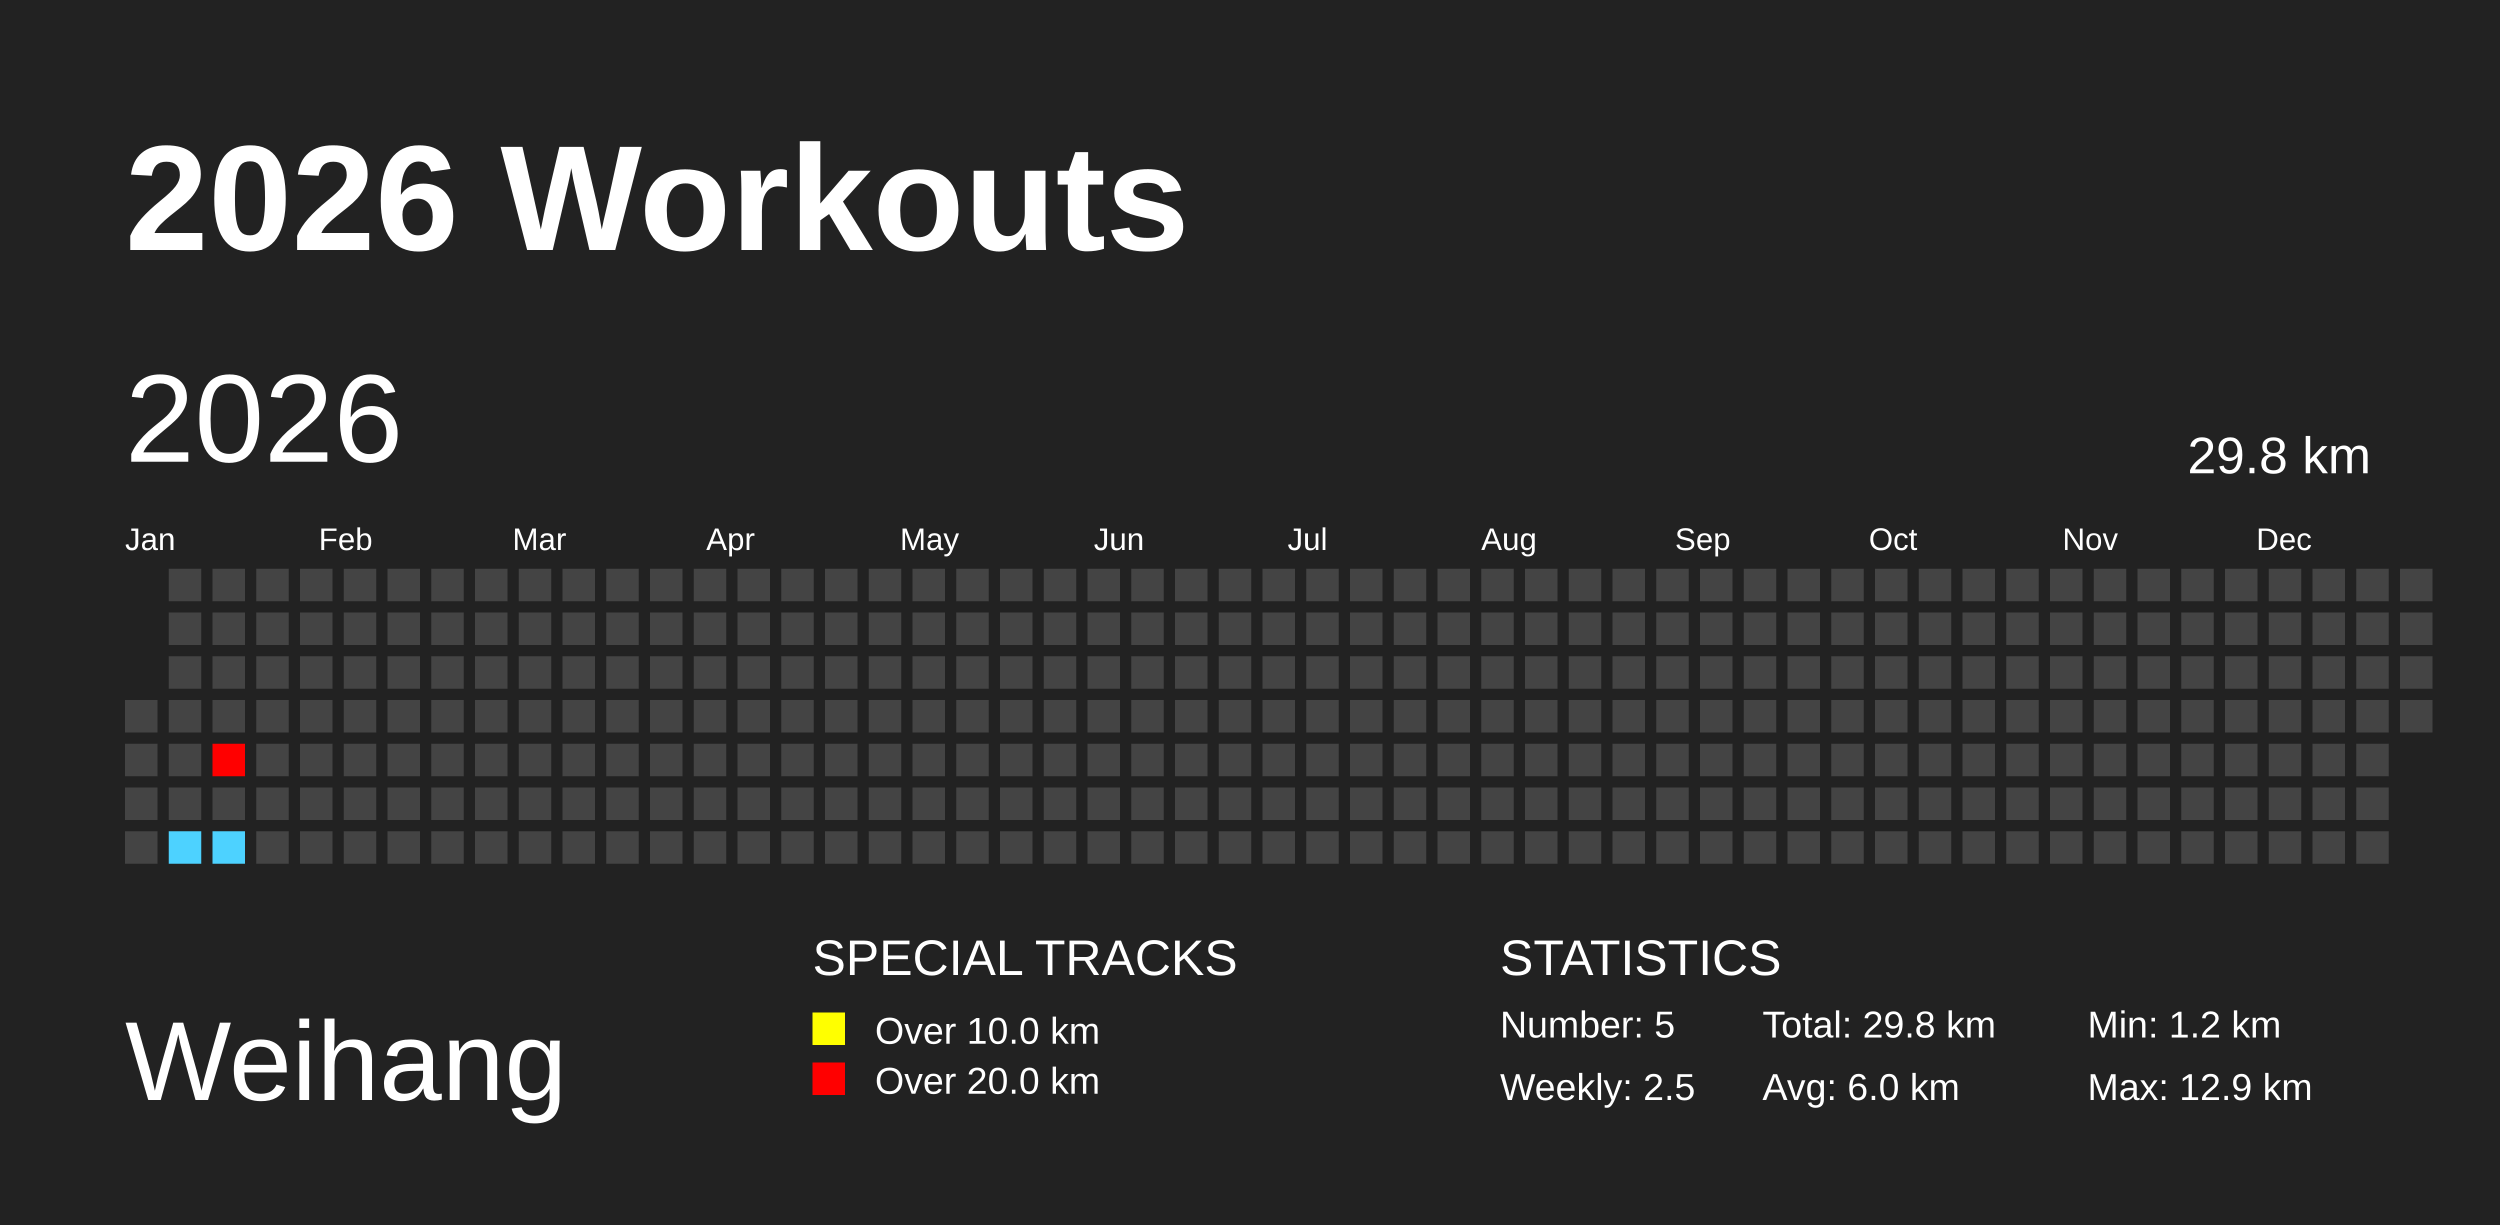
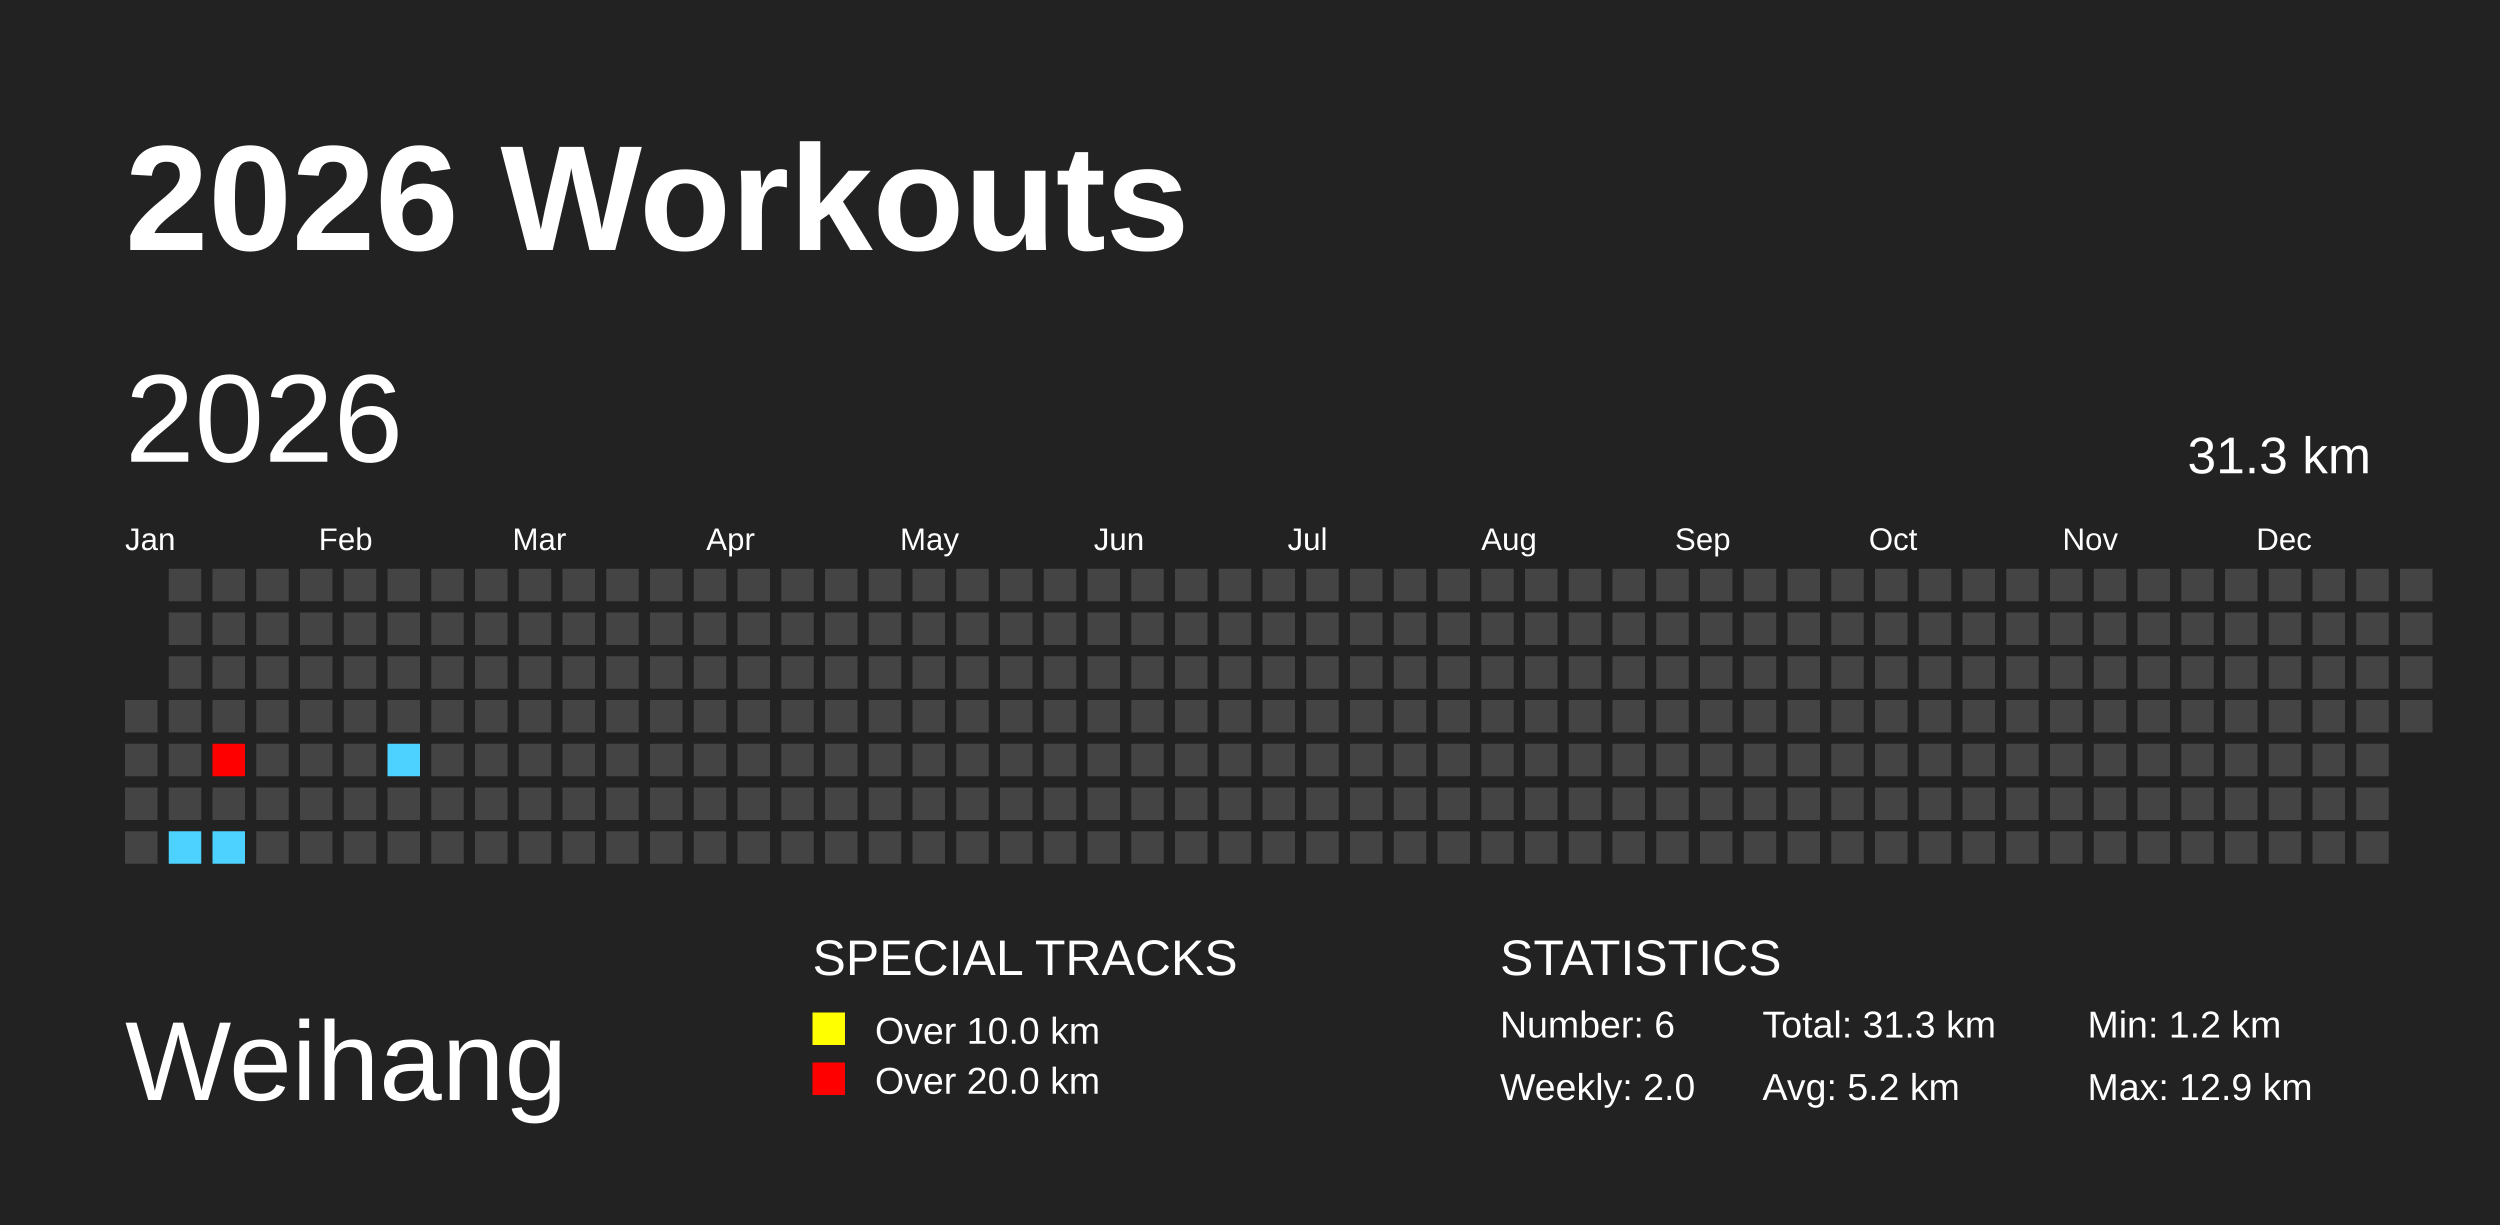
<svg xmlns="http://www.w3.org/2000/svg" baseProfile="full" height="98mm" version="1.1" viewBox="0,0,200,98" width="200mm">
  <defs />
  <rect fill="#222222" height="98" width="200" x="0" y="0" />
  <text fill="#FFFFFF" style="font-size:12px; font-family:Arial; font-weight:bold;" x="10" y="20">2026 Workouts</text>
  <text fill="#FFFFFF" style="font-size:9px; font-family:Arial" x="10" y="88">Weihang</text>
  <text fill="#FFFFFF" style="font-size:4px; font-family:Arial" x="65" y="78">SPECIAL TRACKS</text>
  <rect fill="yellow" height="2.6" width="2.6" x="65" y="81" />
  <text fill="#FFFFFF" style="font-size:3px; font-family:Arial" x="70" y="83.5">Over 10.0 km</text>
  <rect fill="red" height="2.6" width="2.6" x="65" y="85" />
  <text fill="#FFFFFF" style="font-size:3px; font-family:Arial" x="70" y="87.5">Over 20.0 km</text>
  <text fill="#FFFFFF" style="font-size:4px; font-family:Arial" x="120" y="78">STATISTICS</text>
-   <text fill="#FFFFFF" style="font-size:3px; font-family:Arial" x="120" y="83">Number: 5</text>
-   <text fill="#FFFFFF" style="font-size:3px; font-family:Arial" x="120" y="88">Weekly: 2.5</text>
-   <text fill="#FFFFFF" style="font-size:3px; font-family:Arial" x="141" y="83">Total: 29.8 km</text>
-   <text fill="#FFFFFF" style="font-size:3px; font-family:Arial" x="141" y="88">Avg: 6.0 km</text>
+   <text fill="#FFFFFF" style="font-size:3px; font-family:Arial" x="120" y="83">Number: 6</text>
+   <text fill="#FFFFFF" style="font-size:3px; font-family:Arial" x="120" y="88">Weekly: 2.0</text>
+   <text fill="#FFFFFF" style="font-size:3px; font-family:Arial" x="141" y="83">Total: 31.3 km</text>
+   <text fill="#FFFFFF" style="font-size:3px; font-family:Arial" x="141" y="88">Avg: 5.2 km</text>
  <text fill="#FFFFFF" style="font-size:3px; font-family:Arial" x="167" y="83">Min: 1.2 km</text>
  <text fill="#FFFFFF" style="font-size:3px; font-family:Arial" x="167" y="88">Max: 12.9 km</text>
  <text dominant-baseline="hanging" fill="#FFFFFF" style="font-size:10.0px; font-family:Arial;" x="10" y="30">2026</text>
-   <text dominant-baseline="hanging" fill="#FFFFFF" style="font-size:4.125px; font-family:Arial;" x="175" y="35">29.8 km</text>
+   <text dominant-baseline="hanging" fill="#FFFFFF" style="font-size:4.125px; font-family:Arial;" x="175" y="35">31.3 km</text>
  <text fill="#FFFFFF" style="font-size:2.5px; font-family:Arial" x="10.0" y="44">Jan</text>
  <text fill="#FFFFFF" style="font-size:2.5px; font-family:Arial" x="25.5" y="44">Feb</text>
  <text fill="#FFFFFF" style="font-size:2.5px; font-family:Arial" x="41.0" y="44">Mar</text>
  <text fill="#FFFFFF" style="font-size:2.5px; font-family:Arial" x="56.5" y="44">Apr</text>
  <text fill="#FFFFFF" style="font-size:2.5px; font-family:Arial" x="72.0" y="44">May</text>
  <text fill="#FFFFFF" style="font-size:2.5px; font-family:Arial" x="87.5" y="44">Jun</text>
  <text fill="#FFFFFF" style="font-size:2.5px; font-family:Arial" x="103.0" y="44">Jul</text>
  <text fill="#FFFFFF" style="font-size:2.5px; font-family:Arial" x="118.5" y="44">Aug</text>
  <text fill="#FFFFFF" style="font-size:2.5px; font-family:Arial" x="134.0" y="44">Sep</text>
  <text fill="#FFFFFF" style="font-size:2.5px; font-family:Arial" x="149.5" y="44">Oct</text>
  <text fill="#FFFFFF" style="font-size:2.5px; font-family:Arial" x="165.0" y="44">Nov</text>
  <text fill="#FFFFFF" style="font-size:2.5px; font-family:Arial" x="180.5" y="44">Dec</text>
  <rect fill="#444444" height="2.6" width="2.6" x="10.0" y="56.0" />
  <rect fill="#444444" height="2.6" width="2.6" x="10.0" y="59.5" />
  <rect fill="#444444" height="2.6" width="2.6" x="10.0" y="63.0" />
  <rect fill="#444444" height="2.6" width="2.6" x="10.0" y="66.5" />
  <rect fill="#444444" height="2.6" width="2.6" x="13.5" y="45.5" />
  <rect fill="#444444" height="2.6" width="2.6" x="13.5" y="49.0" />
  <rect fill="#444444" height="2.6" width="2.6" x="13.5" y="52.5" />
  <rect fill="#444444" height="2.6" width="2.6" x="13.5" y="56.0" />
  <rect fill="#444444" height="2.6" width="2.6" x="13.5" y="59.5" />
  <rect fill="#444444" height="2.6" width="2.6" x="13.5" y="63.0" />
  <rect fill="#4DD2FF" height="2.6" width="2.6" x="13.5" y="66.5" />
  <rect fill="#444444" height="2.6" width="2.6" x="17.0" y="45.5" />
  <rect fill="#444444" height="2.6" width="2.6" x="17.0" y="49.0" />
  <rect fill="#444444" height="2.6" width="2.6" x="17.0" y="52.5" />
  <rect fill="#444444" height="2.6" width="2.6" x="17.0" y="56.0" />
  <rect fill="red" height="2.6" width="2.6" x="17.0" y="59.5" />
  <rect fill="#444444" height="2.6" width="2.6" x="17.0" y="63.0" />
  <rect fill="#4DD2FF" height="2.6" width="2.6" x="17.0" y="66.5" />
  <rect fill="#444444" height="2.6" width="2.6" x="20.5" y="45.5" />
  <rect fill="#444444" height="2.6" width="2.6" x="20.5" y="49.0" />
  <rect fill="#444444" height="2.6" width="2.6" x="20.5" y="52.5" />
  <rect fill="#444444" height="2.6" width="2.6" x="20.5" y="56.0" />
  <rect fill="#444444" height="2.6" width="2.6" x="20.5" y="59.5" />
  <rect fill="#444444" height="2.6" width="2.6" x="20.5" y="63.0" />
  <rect fill="#444444" height="2.6" width="2.6" x="20.5" y="66.5" />
  <rect fill="#444444" height="2.6" width="2.6" x="24.0" y="45.5" />
  <rect fill="#444444" height="2.6" width="2.6" x="24.0" y="49.0" />
  <rect fill="#444444" height="2.6" width="2.6" x="24.0" y="52.5" />
  <rect fill="#444444" height="2.6" width="2.6" x="24.0" y="56.0" />
  <rect fill="#444444" height="2.6" width="2.6" x="24.0" y="59.5" />
  <rect fill="#444444" height="2.6" width="2.6" x="24.0" y="63.0" />
  <rect fill="#444444" height="2.6" width="2.6" x="24.0" y="66.5" />
  <rect fill="#444444" height="2.6" width="2.6" x="27.5" y="45.5" />
  <rect fill="#444444" height="2.6" width="2.6" x="27.5" y="49.0" />
  <rect fill="#444444" height="2.6" width="2.6" x="27.5" y="52.5" />
  <rect fill="#444444" height="2.6" width="2.6" x="27.5" y="56.0" />
  <rect fill="#444444" height="2.6" width="2.6" x="27.5" y="59.5" />
  <rect fill="#444444" height="2.6" width="2.6" x="27.5" y="63.0" />
  <rect fill="#444444" height="2.6" width="2.6" x="27.5" y="66.5" />
  <rect fill="#444444" height="2.6" width="2.6" x="31.0" y="45.5" />
  <rect fill="#444444" height="2.6" width="2.6" x="31.0" y="49.0" />
  <rect fill="#444444" height="2.6" width="2.6" x="31.0" y="52.5" />
  <rect fill="#444444" height="2.6" width="2.6" x="31.0" y="56.0" />
-   <rect fill="#444444" height="2.6" width="2.6" x="31.0" y="59.5" />
+   <rect fill="#4DD2FF" height="2.6" width="2.6" x="31.0" y="59.5" />
  <rect fill="#444444" height="2.6" width="2.6" x="31.0" y="63.0" />
  <rect fill="#444444" height="2.6" width="2.6" x="31.0" y="66.5" />
  <rect fill="#444444" height="2.6" width="2.6" x="34.5" y="45.5" />
  <rect fill="#444444" height="2.6" width="2.6" x="34.5" y="49.0" />
  <rect fill="#444444" height="2.6" width="2.6" x="34.5" y="52.5" />
  <rect fill="#444444" height="2.6" width="2.6" x="34.5" y="56.0" />
  <rect fill="#444444" height="2.6" width="2.6" x="34.5" y="59.5" />
  <rect fill="#444444" height="2.6" width="2.6" x="34.5" y="63.0" />
  <rect fill="#444444" height="2.6" width="2.6" x="34.5" y="66.5" />
  <rect fill="#444444" height="2.6" width="2.6" x="38.0" y="45.5" />
  <rect fill="#444444" height="2.6" width="2.6" x="38.0" y="49.0" />
  <rect fill="#444444" height="2.6" width="2.6" x="38.0" y="52.5" />
  <rect fill="#444444" height="2.6" width="2.6" x="38.0" y="56.0" />
  <rect fill="#444444" height="2.6" width="2.6" x="38.0" y="59.5" />
  <rect fill="#444444" height="2.6" width="2.6" x="38.0" y="63.0" />
  <rect fill="#444444" height="2.6" width="2.6" x="38.0" y="66.5" />
  <rect fill="#444444" height="2.6" width="2.6" x="41.5" y="45.5" />
  <rect fill="#444444" height="2.6" width="2.6" x="41.5" y="49.0" />
  <rect fill="#444444" height="2.6" width="2.6" x="41.5" y="52.5" />
  <rect fill="#444444" height="2.6" width="2.6" x="41.5" y="56.0" />
  <rect fill="#444444" height="2.6" width="2.6" x="41.5" y="59.5" />
  <rect fill="#444444" height="2.6" width="2.6" x="41.5" y="63.0" />
  <rect fill="#444444" height="2.6" width="2.6" x="41.5" y="66.5" />
  <rect fill="#444444" height="2.6" width="2.6" x="45.0" y="45.5" />
  <rect fill="#444444" height="2.6" width="2.6" x="45.0" y="49.0" />
  <rect fill="#444444" height="2.6" width="2.6" x="45.0" y="52.5" />
  <rect fill="#444444" height="2.6" width="2.6" x="45.0" y="56.0" />
  <rect fill="#444444" height="2.6" width="2.6" x="45.0" y="59.5" />
  <rect fill="#444444" height="2.6" width="2.6" x="45.0" y="63.0" />
  <rect fill="#444444" height="2.6" width="2.6" x="45.0" y="66.5" />
  <rect fill="#444444" height="2.6" width="2.6" x="48.5" y="45.5" />
  <rect fill="#444444" height="2.6" width="2.6" x="48.5" y="49.0" />
  <rect fill="#444444" height="2.6" width="2.6" x="48.5" y="52.5" />
  <rect fill="#444444" height="2.6" width="2.6" x="48.5" y="56.0" />
  <rect fill="#444444" height="2.6" width="2.6" x="48.5" y="59.5" />
  <rect fill="#444444" height="2.6" width="2.6" x="48.5" y="63.0" />
  <rect fill="#444444" height="2.6" width="2.6" x="48.5" y="66.5" />
  <rect fill="#444444" height="2.6" width="2.6" x="52.0" y="45.5" />
  <rect fill="#444444" height="2.6" width="2.6" x="52.0" y="49.0" />
  <rect fill="#444444" height="2.6" width="2.6" x="52.0" y="52.5" />
  <rect fill="#444444" height="2.6" width="2.6" x="52.0" y="56.0" />
  <rect fill="#444444" height="2.6" width="2.6" x="52.0" y="59.5" />
  <rect fill="#444444" height="2.6" width="2.6" x="52.0" y="63.0" />
  <rect fill="#444444" height="2.6" width="2.6" x="52.0" y="66.5" />
  <rect fill="#444444" height="2.6" width="2.6" x="55.5" y="45.5" />
  <rect fill="#444444" height="2.6" width="2.6" x="55.5" y="49.0" />
  <rect fill="#444444" height="2.6" width="2.6" x="55.5" y="52.5" />
  <rect fill="#444444" height="2.6" width="2.6" x="55.5" y="56.0" />
  <rect fill="#444444" height="2.6" width="2.6" x="55.5" y="59.5" />
  <rect fill="#444444" height="2.6" width="2.6" x="55.5" y="63.0" />
  <rect fill="#444444" height="2.6" width="2.6" x="55.5" y="66.5" />
  <rect fill="#444444" height="2.6" width="2.6" x="59.0" y="45.5" />
  <rect fill="#444444" height="2.6" width="2.6" x="59.0" y="49.0" />
  <rect fill="#444444" height="2.6" width="2.6" x="59.0" y="52.5" />
  <rect fill="#444444" height="2.6" width="2.6" x="59.0" y="56.0" />
  <rect fill="#444444" height="2.6" width="2.6" x="59.0" y="59.5" />
  <rect fill="#444444" height="2.6" width="2.6" x="59.0" y="63.0" />
  <rect fill="#444444" height="2.6" width="2.6" x="59.0" y="66.5" />
  <rect fill="#444444" height="2.6" width="2.6" x="62.5" y="45.5" />
  <rect fill="#444444" height="2.6" width="2.6" x="62.5" y="49.0" />
  <rect fill="#444444" height="2.6" width="2.6" x="62.5" y="52.5" />
  <rect fill="#444444" height="2.6" width="2.6" x="62.5" y="56.0" />
  <rect fill="#444444" height="2.6" width="2.6" x="62.5" y="59.5" />
  <rect fill="#444444" height="2.6" width="2.6" x="62.5" y="63.0" />
  <rect fill="#444444" height="2.6" width="2.6" x="62.5" y="66.5" />
  <rect fill="#444444" height="2.6" width="2.6" x="66.0" y="45.5" />
  <rect fill="#444444" height="2.6" width="2.6" x="66.0" y="49.0" />
  <rect fill="#444444" height="2.6" width="2.6" x="66.0" y="52.5" />
  <rect fill="#444444" height="2.6" width="2.6" x="66.0" y="56.0" />
  <rect fill="#444444" height="2.6" width="2.6" x="66.0" y="59.5" />
  <rect fill="#444444" height="2.6" width="2.6" x="66.0" y="63.0" />
  <rect fill="#444444" height="2.6" width="2.6" x="66.0" y="66.5" />
  <rect fill="#444444" height="2.6" width="2.6" x="69.5" y="45.5" />
  <rect fill="#444444" height="2.6" width="2.6" x="69.5" y="49.0" />
  <rect fill="#444444" height="2.6" width="2.6" x="69.5" y="52.5" />
  <rect fill="#444444" height="2.6" width="2.6" x="69.5" y="56.0" />
  <rect fill="#444444" height="2.6" width="2.6" x="69.5" y="59.5" />
  <rect fill="#444444" height="2.6" width="2.6" x="69.5" y="63.0" />
  <rect fill="#444444" height="2.6" width="2.6" x="69.5" y="66.5" />
  <rect fill="#444444" height="2.6" width="2.6" x="73.0" y="45.5" />
  <rect fill="#444444" height="2.6" width="2.6" x="73.0" y="49.0" />
  <rect fill="#444444" height="2.6" width="2.6" x="73.0" y="52.5" />
  <rect fill="#444444" height="2.6" width="2.6" x="73.0" y="56.0" />
  <rect fill="#444444" height="2.6" width="2.6" x="73.0" y="59.5" />
  <rect fill="#444444" height="2.6" width="2.6" x="73.0" y="63.0" />
  <rect fill="#444444" height="2.6" width="2.6" x="73.0" y="66.5" />
  <rect fill="#444444" height="2.6" width="2.6" x="76.5" y="45.5" />
  <rect fill="#444444" height="2.6" width="2.6" x="76.5" y="49.0" />
  <rect fill="#444444" height="2.6" width="2.6" x="76.5" y="52.5" />
  <rect fill="#444444" height="2.6" width="2.6" x="76.5" y="56.0" />
  <rect fill="#444444" height="2.6" width="2.6" x="76.5" y="59.5" />
  <rect fill="#444444" height="2.6" width="2.6" x="76.5" y="63.0" />
  <rect fill="#444444" height="2.6" width="2.6" x="76.5" y="66.5" />
  <rect fill="#444444" height="2.6" width="2.6" x="80.0" y="45.5" />
  <rect fill="#444444" height="2.6" width="2.6" x="80.0" y="49.0" />
  <rect fill="#444444" height="2.6" width="2.6" x="80.0" y="52.5" />
  <rect fill="#444444" height="2.6" width="2.6" x="80.0" y="56.0" />
  <rect fill="#444444" height="2.6" width="2.6" x="80.0" y="59.5" />
  <rect fill="#444444" height="2.6" width="2.6" x="80.0" y="63.0" />
  <rect fill="#444444" height="2.6" width="2.6" x="80.0" y="66.5" />
  <rect fill="#444444" height="2.6" width="2.6" x="83.5" y="45.5" />
  <rect fill="#444444" height="2.6" width="2.6" x="83.5" y="49.0" />
  <rect fill="#444444" height="2.6" width="2.6" x="83.5" y="52.5" />
  <rect fill="#444444" height="2.6" width="2.6" x="83.5" y="56.0" />
  <rect fill="#444444" height="2.6" width="2.6" x="83.5" y="59.5" />
  <rect fill="#444444" height="2.6" width="2.6" x="83.5" y="63.0" />
  <rect fill="#444444" height="2.6" width="2.6" x="83.5" y="66.5" />
  <rect fill="#444444" height="2.6" width="2.6" x="87.0" y="45.5" />
  <rect fill="#444444" height="2.6" width="2.6" x="87.0" y="49.0" />
  <rect fill="#444444" height="2.6" width="2.6" x="87.0" y="52.5" />
  <rect fill="#444444" height="2.6" width="2.6" x="87.0" y="56.0" />
  <rect fill="#444444" height="2.6" width="2.6" x="87.0" y="59.5" />
  <rect fill="#444444" height="2.6" width="2.6" x="87.0" y="63.0" />
  <rect fill="#444444" height="2.6" width="2.6" x="87.0" y="66.5" />
  <rect fill="#444444" height="2.6" width="2.6" x="90.5" y="45.5" />
  <rect fill="#444444" height="2.6" width="2.6" x="90.5" y="49.0" />
  <rect fill="#444444" height="2.6" width="2.6" x="90.5" y="52.5" />
  <rect fill="#444444" height="2.6" width="2.6" x="90.5" y="56.0" />
  <rect fill="#444444" height="2.6" width="2.6" x="90.5" y="59.5" />
  <rect fill="#444444" height="2.6" width="2.6" x="90.5" y="63.0" />
  <rect fill="#444444" height="2.6" width="2.6" x="90.5" y="66.5" />
  <rect fill="#444444" height="2.6" width="2.6" x="94.0" y="45.5" />
  <rect fill="#444444" height="2.6" width="2.6" x="94.0" y="49.0" />
  <rect fill="#444444" height="2.6" width="2.6" x="94.0" y="52.5" />
  <rect fill="#444444" height="2.6" width="2.6" x="94.0" y="56.0" />
  <rect fill="#444444" height="2.6" width="2.6" x="94.0" y="59.5" />
  <rect fill="#444444" height="2.6" width="2.6" x="94.0" y="63.0" />
  <rect fill="#444444" height="2.6" width="2.6" x="94.0" y="66.5" />
  <rect fill="#444444" height="2.6" width="2.6" x="97.5" y="45.5" />
  <rect fill="#444444" height="2.6" width="2.6" x="97.5" y="49.0" />
  <rect fill="#444444" height="2.6" width="2.6" x="97.5" y="52.5" />
  <rect fill="#444444" height="2.6" width="2.6" x="97.5" y="56.0" />
  <rect fill="#444444" height="2.6" width="2.6" x="97.5" y="59.5" />
  <rect fill="#444444" height="2.6" width="2.6" x="97.5" y="63.0" />
  <rect fill="#444444" height="2.6" width="2.6" x="97.5" y="66.5" />
  <rect fill="#444444" height="2.6" width="2.6" x="101.0" y="45.5" />
  <rect fill="#444444" height="2.6" width="2.6" x="101.0" y="49.0" />
  <rect fill="#444444" height="2.6" width="2.6" x="101.0" y="52.5" />
  <rect fill="#444444" height="2.6" width="2.6" x="101.0" y="56.0" />
  <rect fill="#444444" height="2.6" width="2.6" x="101.0" y="59.5" />
  <rect fill="#444444" height="2.6" width="2.6" x="101.0" y="63.0" />
  <rect fill="#444444" height="2.6" width="2.6" x="101.0" y="66.5" />
  <rect fill="#444444" height="2.6" width="2.6" x="104.5" y="45.5" />
  <rect fill="#444444" height="2.6" width="2.6" x="104.5" y="49.0" />
  <rect fill="#444444" height="2.6" width="2.6" x="104.5" y="52.5" />
  <rect fill="#444444" height="2.6" width="2.6" x="104.5" y="56.0" />
  <rect fill="#444444" height="2.6" width="2.6" x="104.5" y="59.5" />
  <rect fill="#444444" height="2.6" width="2.6" x="104.5" y="63.0" />
  <rect fill="#444444" height="2.6" width="2.6" x="104.5" y="66.5" />
  <rect fill="#444444" height="2.6" width="2.6" x="108.0" y="45.5" />
  <rect fill="#444444" height="2.6" width="2.6" x="108.0" y="49.0" />
  <rect fill="#444444" height="2.6" width="2.6" x="108.0" y="52.5" />
  <rect fill="#444444" height="2.6" width="2.6" x="108.0" y="56.0" />
  <rect fill="#444444" height="2.6" width="2.6" x="108.0" y="59.5" />
  <rect fill="#444444" height="2.6" width="2.6" x="108.0" y="63.0" />
  <rect fill="#444444" height="2.6" width="2.6" x="108.0" y="66.5" />
  <rect fill="#444444" height="2.6" width="2.6" x="111.5" y="45.5" />
  <rect fill="#444444" height="2.6" width="2.6" x="111.5" y="49.0" />
  <rect fill="#444444" height="2.6" width="2.6" x="111.5" y="52.5" />
  <rect fill="#444444" height="2.6" width="2.6" x="111.5" y="56.0" />
  <rect fill="#444444" height="2.6" width="2.6" x="111.5" y="59.5" />
  <rect fill="#444444" height="2.6" width="2.6" x="111.5" y="63.0" />
  <rect fill="#444444" height="2.6" width="2.6" x="111.5" y="66.5" />
  <rect fill="#444444" height="2.6" width="2.6" x="115.0" y="45.5" />
  <rect fill="#444444" height="2.6" width="2.6" x="115.0" y="49.0" />
  <rect fill="#444444" height="2.6" width="2.6" x="115.0" y="52.5" />
  <rect fill="#444444" height="2.6" width="2.6" x="115.0" y="56.0" />
  <rect fill="#444444" height="2.6" width="2.6" x="115.0" y="59.5" />
  <rect fill="#444444" height="2.6" width="2.6" x="115.0" y="63.0" />
  <rect fill="#444444" height="2.6" width="2.6" x="115.0" y="66.5" />
  <rect fill="#444444" height="2.6" width="2.6" x="118.5" y="45.5" />
  <rect fill="#444444" height="2.6" width="2.6" x="118.5" y="49.0" />
  <rect fill="#444444" height="2.6" width="2.6" x="118.5" y="52.5" />
  <rect fill="#444444" height="2.6" width="2.6" x="118.5" y="56.0" />
  <rect fill="#444444" height="2.6" width="2.6" x="118.5" y="59.5" />
  <rect fill="#444444" height="2.6" width="2.6" x="118.5" y="63.0" />
  <rect fill="#444444" height="2.6" width="2.6" x="118.5" y="66.5" />
  <rect fill="#444444" height="2.6" width="2.6" x="122.0" y="45.5" />
  <rect fill="#444444" height="2.6" width="2.6" x="122.0" y="49.0" />
  <rect fill="#444444" height="2.6" width="2.6" x="122.0" y="52.5" />
  <rect fill="#444444" height="2.6" width="2.6" x="122.0" y="56.0" />
  <rect fill="#444444" height="2.6" width="2.6" x="122.0" y="59.5" />
  <rect fill="#444444" height="2.6" width="2.6" x="122.0" y="63.0" />
  <rect fill="#444444" height="2.6" width="2.6" x="122.0" y="66.5" />
  <rect fill="#444444" height="2.6" width="2.6" x="125.5" y="45.5" />
  <rect fill="#444444" height="2.6" width="2.6" x="125.5" y="49.0" />
  <rect fill="#444444" height="2.6" width="2.6" x="125.5" y="52.5" />
  <rect fill="#444444" height="2.6" width="2.6" x="125.5" y="56.0" />
  <rect fill="#444444" height="2.6" width="2.6" x="125.5" y="59.5" />
  <rect fill="#444444" height="2.6" width="2.6" x="125.5" y="63.0" />
  <rect fill="#444444" height="2.6" width="2.6" x="125.5" y="66.5" />
  <rect fill="#444444" height="2.6" width="2.6" x="129.0" y="45.5" />
  <rect fill="#444444" height="2.6" width="2.6" x="129.0" y="49.0" />
  <rect fill="#444444" height="2.6" width="2.6" x="129.0" y="52.5" />
  <rect fill="#444444" height="2.6" width="2.6" x="129.0" y="56.0" />
  <rect fill="#444444" height="2.6" width="2.6" x="129.0" y="59.5" />
  <rect fill="#444444" height="2.6" width="2.6" x="129.0" y="63.0" />
  <rect fill="#444444" height="2.6" width="2.6" x="129.0" y="66.5" />
  <rect fill="#444444" height="2.6" width="2.6" x="132.5" y="45.5" />
  <rect fill="#444444" height="2.6" width="2.6" x="132.5" y="49.0" />
  <rect fill="#444444" height="2.6" width="2.6" x="132.5" y="52.5" />
  <rect fill="#444444" height="2.6" width="2.6" x="132.5" y="56.0" />
  <rect fill="#444444" height="2.6" width="2.6" x="132.5" y="59.5" />
  <rect fill="#444444" height="2.6" width="2.6" x="132.5" y="63.0" />
  <rect fill="#444444" height="2.6" width="2.6" x="132.5" y="66.5" />
  <rect fill="#444444" height="2.6" width="2.6" x="136.0" y="45.5" />
  <rect fill="#444444" height="2.6" width="2.6" x="136.0" y="49.0" />
  <rect fill="#444444" height="2.6" width="2.6" x="136.0" y="52.5" />
  <rect fill="#444444" height="2.6" width="2.6" x="136.0" y="56.0" />
  <rect fill="#444444" height="2.6" width="2.6" x="136.0" y="59.5" />
  <rect fill="#444444" height="2.6" width="2.6" x="136.0" y="63.0" />
  <rect fill="#444444" height="2.6" width="2.6" x="136.0" y="66.5" />
  <rect fill="#444444" height="2.6" width="2.6" x="139.5" y="45.5" />
  <rect fill="#444444" height="2.6" width="2.6" x="139.5" y="49.0" />
  <rect fill="#444444" height="2.6" width="2.6" x="139.5" y="52.5" />
  <rect fill="#444444" height="2.6" width="2.6" x="139.5" y="56.0" />
  <rect fill="#444444" height="2.6" width="2.6" x="139.5" y="59.5" />
  <rect fill="#444444" height="2.6" width="2.6" x="139.5" y="63.0" />
  <rect fill="#444444" height="2.6" width="2.6" x="139.5" y="66.5" />
  <rect fill="#444444" height="2.6" width="2.6" x="143.0" y="45.5" />
  <rect fill="#444444" height="2.6" width="2.6" x="143.0" y="49.0" />
  <rect fill="#444444" height="2.6" width="2.6" x="143.0" y="52.5" />
  <rect fill="#444444" height="2.6" width="2.6" x="143.0" y="56.0" />
  <rect fill="#444444" height="2.6" width="2.6" x="143.0" y="59.5" />
  <rect fill="#444444" height="2.6" width="2.6" x="143.0" y="63.0" />
  <rect fill="#444444" height="2.6" width="2.6" x="143.0" y="66.5" />
  <rect fill="#444444" height="2.6" width="2.6" x="146.5" y="45.5" />
  <rect fill="#444444" height="2.6" width="2.6" x="146.5" y="49.0" />
  <rect fill="#444444" height="2.6" width="2.6" x="146.5" y="52.5" />
  <rect fill="#444444" height="2.6" width="2.6" x="146.5" y="56.0" />
  <rect fill="#444444" height="2.6" width="2.6" x="146.5" y="59.5" />
  <rect fill="#444444" height="2.6" width="2.6" x="146.5" y="63.0" />
  <rect fill="#444444" height="2.6" width="2.6" x="146.5" y="66.5" />
  <rect fill="#444444" height="2.6" width="2.6" x="150.0" y="45.5" />
  <rect fill="#444444" height="2.6" width="2.6" x="150.0" y="49.0" />
  <rect fill="#444444" height="2.6" width="2.6" x="150.0" y="52.5" />
  <rect fill="#444444" height="2.6" width="2.6" x="150.0" y="56.0" />
  <rect fill="#444444" height="2.6" width="2.6" x="150.0" y="59.5" />
  <rect fill="#444444" height="2.6" width="2.6" x="150.0" y="63.0" />
  <rect fill="#444444" height="2.6" width="2.6" x="150.0" y="66.5" />
  <rect fill="#444444" height="2.6" width="2.6" x="153.5" y="45.5" />
  <rect fill="#444444" height="2.6" width="2.6" x="153.5" y="49.0" />
  <rect fill="#444444" height="2.6" width="2.6" x="153.5" y="52.5" />
  <rect fill="#444444" height="2.6" width="2.6" x="153.5" y="56.0" />
  <rect fill="#444444" height="2.6" width="2.6" x="153.5" y="59.5" />
  <rect fill="#444444" height="2.6" width="2.6" x="153.5" y="63.0" />
  <rect fill="#444444" height="2.6" width="2.6" x="153.5" y="66.5" />
  <rect fill="#444444" height="2.6" width="2.6" x="157.0" y="45.5" />
  <rect fill="#444444" height="2.6" width="2.6" x="157.0" y="49.0" />
  <rect fill="#444444" height="2.6" width="2.6" x="157.0" y="52.5" />
  <rect fill="#444444" height="2.6" width="2.6" x="157.0" y="56.0" />
  <rect fill="#444444" height="2.6" width="2.6" x="157.0" y="59.5" />
  <rect fill="#444444" height="2.6" width="2.6" x="157.0" y="63.0" />
  <rect fill="#444444" height="2.6" width="2.6" x="157.0" y="66.5" />
  <rect fill="#444444" height="2.6" width="2.6" x="160.5" y="45.5" />
  <rect fill="#444444" height="2.6" width="2.6" x="160.5" y="49.0" />
  <rect fill="#444444" height="2.6" width="2.6" x="160.5" y="52.5" />
  <rect fill="#444444" height="2.6" width="2.6" x="160.5" y="56.0" />
  <rect fill="#444444" height="2.6" width="2.6" x="160.5" y="59.5" />
  <rect fill="#444444" height="2.6" width="2.6" x="160.5" y="63.0" />
  <rect fill="#444444" height="2.6" width="2.6" x="160.5" y="66.5" />
  <rect fill="#444444" height="2.6" width="2.6" x="164.0" y="45.5" />
  <rect fill="#444444" height="2.6" width="2.6" x="164.0" y="49.0" />
  <rect fill="#444444" height="2.6" width="2.6" x="164.0" y="52.5" />
  <rect fill="#444444" height="2.6" width="2.6" x="164.0" y="56.0" />
  <rect fill="#444444" height="2.6" width="2.6" x="164.0" y="59.5" />
  <rect fill="#444444" height="2.6" width="2.6" x="164.0" y="63.0" />
  <rect fill="#444444" height="2.6" width="2.6" x="164.0" y="66.5" />
  <rect fill="#444444" height="2.6" width="2.6" x="167.5" y="45.5" />
  <rect fill="#444444" height="2.6" width="2.6" x="167.5" y="49.0" />
  <rect fill="#444444" height="2.6" width="2.6" x="167.5" y="52.5" />
  <rect fill="#444444" height="2.6" width="2.6" x="167.5" y="56.0" />
  <rect fill="#444444" height="2.6" width="2.6" x="167.5" y="59.5" />
  <rect fill="#444444" height="2.6" width="2.6" x="167.5" y="63.0" />
  <rect fill="#444444" height="2.6" width="2.6" x="167.5" y="66.5" />
  <rect fill="#444444" height="2.6" width="2.6" x="171.0" y="45.5" />
  <rect fill="#444444" height="2.6" width="2.6" x="171.0" y="49.0" />
  <rect fill="#444444" height="2.6" width="2.6" x="171.0" y="52.5" />
  <rect fill="#444444" height="2.6" width="2.6" x="171.0" y="56.0" />
  <rect fill="#444444" height="2.6" width="2.6" x="171.0" y="59.5" />
  <rect fill="#444444" height="2.6" width="2.6" x="171.0" y="63.0" />
  <rect fill="#444444" height="2.6" width="2.6" x="171.0" y="66.5" />
  <rect fill="#444444" height="2.6" width="2.6" x="174.5" y="45.5" />
  <rect fill="#444444" height="2.6" width="2.6" x="174.5" y="49.0" />
  <rect fill="#444444" height="2.6" width="2.6" x="174.5" y="52.5" />
  <rect fill="#444444" height="2.6" width="2.6" x="174.5" y="56.0" />
  <rect fill="#444444" height="2.6" width="2.6" x="174.5" y="59.5" />
  <rect fill="#444444" height="2.6" width="2.6" x="174.5" y="63.0" />
  <rect fill="#444444" height="2.6" width="2.6" x="174.5" y="66.5" />
  <rect fill="#444444" height="2.6" width="2.6" x="178.0" y="45.5" />
  <rect fill="#444444" height="2.6" width="2.6" x="178.0" y="49.0" />
  <rect fill="#444444" height="2.6" width="2.6" x="178.0" y="52.5" />
  <rect fill="#444444" height="2.6" width="2.6" x="178.0" y="56.0" />
  <rect fill="#444444" height="2.6" width="2.6" x="178.0" y="59.5" />
  <rect fill="#444444" height="2.6" width="2.6" x="178.0" y="63.0" />
  <rect fill="#444444" height="2.6" width="2.6" x="178.0" y="66.5" />
  <rect fill="#444444" height="2.6" width="2.6" x="181.5" y="45.5" />
  <rect fill="#444444" height="2.6" width="2.6" x="181.5" y="49.0" />
  <rect fill="#444444" height="2.6" width="2.6" x="181.5" y="52.5" />
  <rect fill="#444444" height="2.6" width="2.6" x="181.5" y="56.0" />
  <rect fill="#444444" height="2.6" width="2.6" x="181.5" y="59.5" />
  <rect fill="#444444" height="2.6" width="2.6" x="181.5" y="63.0" />
  <rect fill="#444444" height="2.6" width="2.6" x="181.5" y="66.5" />
  <rect fill="#444444" height="2.6" width="2.6" x="185.0" y="45.5" />
  <rect fill="#444444" height="2.6" width="2.6" x="185.0" y="49.0" />
  <rect fill="#444444" height="2.6" width="2.6" x="185.0" y="52.5" />
  <rect fill="#444444" height="2.6" width="2.6" x="185.0" y="56.0" />
  <rect fill="#444444" height="2.6" width="2.6" x="185.0" y="59.5" />
  <rect fill="#444444" height="2.6" width="2.6" x="185.0" y="63.0" />
  <rect fill="#444444" height="2.6" width="2.6" x="185.0" y="66.5" />
  <rect fill="#444444" height="2.6" width="2.6" x="188.5" y="45.5" />
  <rect fill="#444444" height="2.6" width="2.6" x="188.5" y="49.0" />
  <rect fill="#444444" height="2.6" width="2.6" x="188.5" y="52.5" />
  <rect fill="#444444" height="2.6" width="2.6" x="188.5" y="56.0" />
  <rect fill="#444444" height="2.6" width="2.6" x="188.5" y="59.5" />
  <rect fill="#444444" height="2.6" width="2.6" x="188.5" y="63.0" />
  <rect fill="#444444" height="2.6" width="2.6" x="188.5" y="66.5" />
  <rect fill="#444444" height="2.6" width="2.6" x="192.0" y="45.5" />
  <rect fill="#444444" height="2.6" width="2.6" x="192.0" y="49.0" />
  <rect fill="#444444" height="2.6" width="2.6" x="192.0" y="52.5" />
  <rect fill="#444444" height="2.6" width="2.6" x="192.0" y="56.0" />
</svg>
